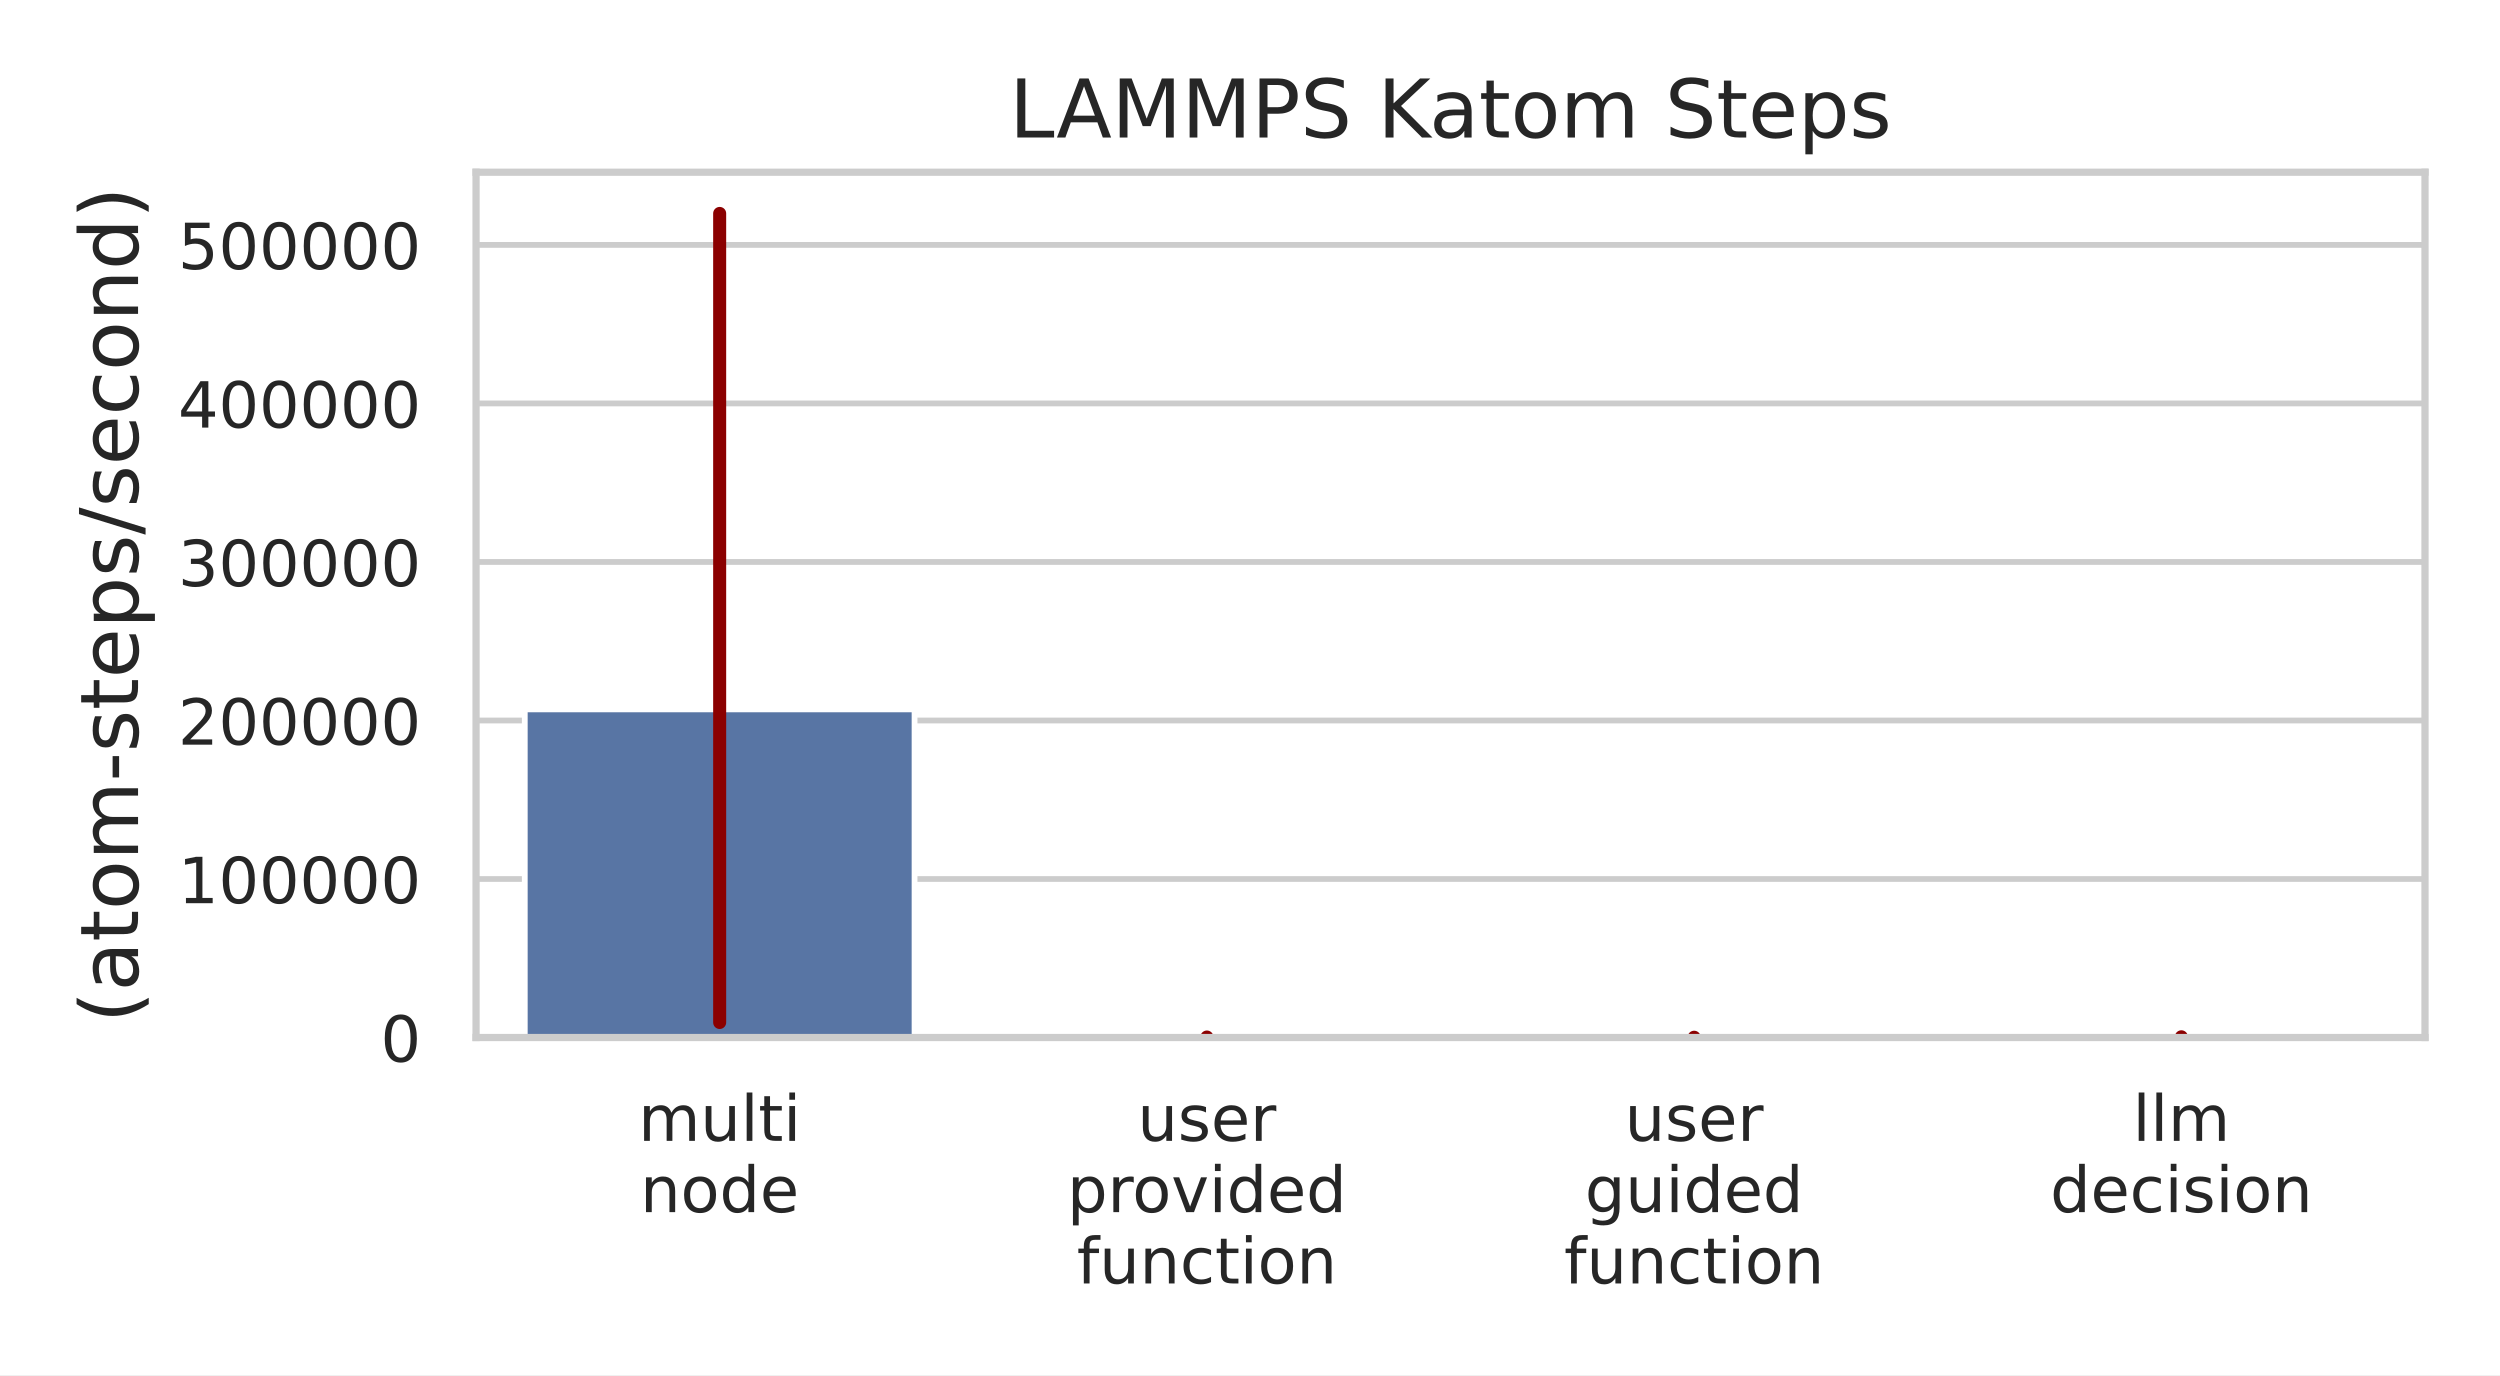
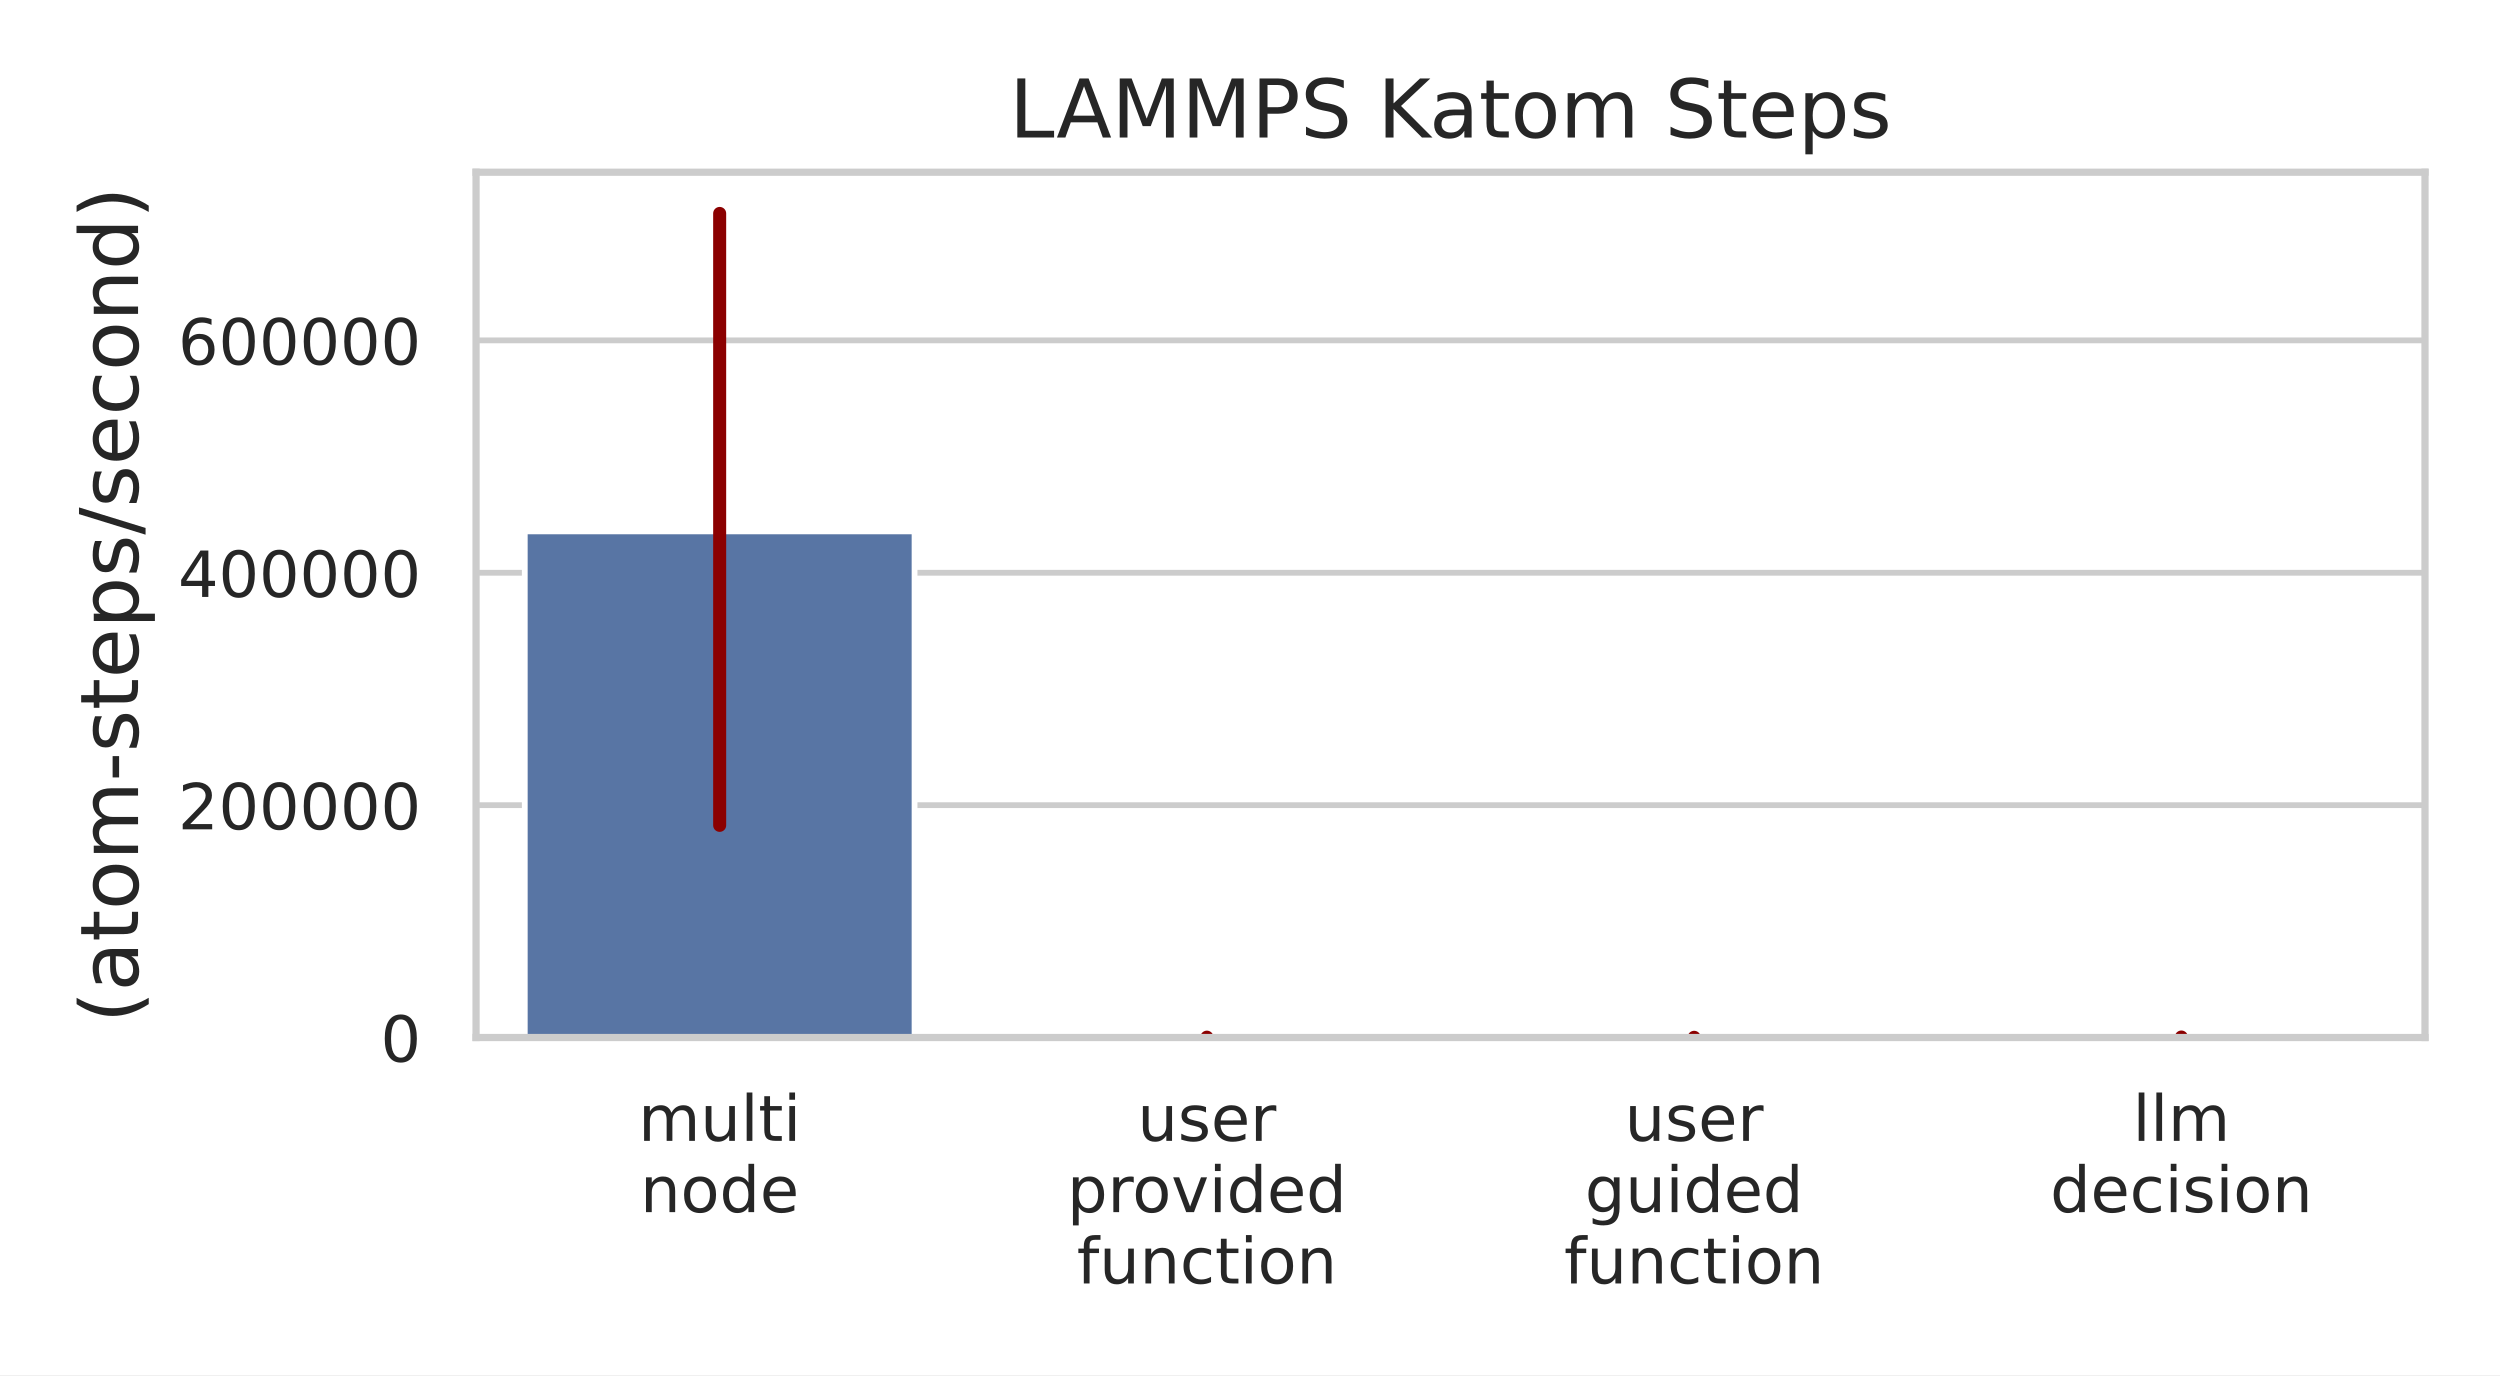
<svg xmlns="http://www.w3.org/2000/svg" xmlns:xlink="http://www.w3.org/1999/xlink" width="432pt" height="237.6pt" viewBox="0 0 432 237.6" version="1.1">
  <defs>
    <style type="text/css">*{stroke-linejoin: round; stroke-linecap: butt}</style>
  </defs>
  <g id="figure_1">
    <g id="patch_1">
      <path d="M 0 237.6  L 432 237.6  L 432 0  L 0 0  z " style="fill: #ffffff" />
    </g>
    <g id="axes_1">
      <g id="patch_2">
        <path d="M 82.26 179.284  L 419.04 179.284  L 419.04 29.76  L 82.26 29.76  z " style="fill: #ffffff" />
      </g>
      <g id="matplotlib.axis_1">
        <g id="xtick_1">
          <g id="text_1">
            <g style="fill: #262626" transform="translate(110.3024 197.1423) scale(0.11 -0.11)">
              <defs>
                <path id="DejaVuSans-6d" d="M 3328 2828  Q 3544 3216 3844 3400  Q 4144 3584 4550 3584  Q 5097 3584 5394 3201  Q 5691 2819 5691 2113  L 5691 0  L 5113 0  L 5113 2094  Q 5113 2597 4934 2840  Q 4756 3084 4391 3084  Q 3944 3084 3684 2787  Q 3425 2491 3425 1978  L 3425 0  L 2847 0  L 2847 2094  Q 2847 2600 2669 2842  Q 2491 3084 2119 3084  Q 1678 3084 1418 2786  Q 1159 2488 1159 1978  L 1159 0  L 581 0  L 581 3500  L 1159 3500  L 1159 2956  Q 1356 3278 1631 3431  Q 1906 3584 2284 3584  Q 2666 3584 2933 3390  Q 3200 3197 3328 2828  z " transform="scale(0.015625)" />
                <path id="DejaVuSans-75" d="M 544 1381  L 544 3500  L 1119 3500  L 1119 1403  Q 1119 906 1312 657  Q 1506 409 1894 409  Q 2359 409 2629 706  Q 2900 1003 2900 1516  L 2900 3500  L 3475 3500  L 3475 0  L 2900 0  L 2900 538  Q 2691 219 2414 64  Q 2138 -91 1772 -91  Q 1169 -91 856 284  Q 544 659 544 1381  z M 1991 3584  L 1991 3584  z " transform="scale(0.015625)" />
                <path id="DejaVuSans-6c" d="M 603 4863  L 1178 4863  L 1178 0  L 603 0  L 603 4863  z " transform="scale(0.015625)" />
                <path id="DejaVuSans-74" d="M 1172 4494  L 1172 3500  L 2356 3500  L 2356 3053  L 1172 3053  L 1172 1153  Q 1172 725 1289 603  Q 1406 481 1766 481  L 2356 481  L 2356 0  L 1766 0  Q 1100 0 847 248  Q 594 497 594 1153  L 594 3053  L 172 3053  L 172 3500  L 594 3500  L 594 4494  L 1172 4494  z " transform="scale(0.015625)" />
                <path id="DejaVuSans-69" d="M 603 3500  L 1178 3500  L 1178 0  L 603 0  L 603 3500  z M 603 4863  L 1178 4863  L 1178 4134  L 603 4134  L 603 4863  z " transform="scale(0.015625)" />
              </defs>
              <use xlink:href="#DejaVuSans-6d" />
              <use xlink:href="#DejaVuSans-75" x="97.412" />
              <use xlink:href="#DejaVuSans-6c" x="160.791" />
              <use xlink:href="#DejaVuSans-74" x="188.574" />
              <use xlink:href="#DejaVuSans-69" x="227.783" />
            </g>
            <g style="fill: #262626" transform="translate(110.6307 209.4599) scale(0.11 -0.11)">
              <defs>
                <path id="DejaVuSans-6e" d="M 3513 2113  L 3513 0  L 2938 0  L 2938 2094  Q 2938 2591 2744 2837  Q 2550 3084 2163 3084  Q 1697 3084 1428 2787  Q 1159 2491 1159 1978  L 1159 0  L 581 0  L 581 3500  L 1159 3500  L 1159 2956  Q 1366 3272 1645 3428  Q 1925 3584 2291 3584  Q 2894 3584 3203 3211  Q 3513 2838 3513 2113  z " transform="scale(0.015625)" />
                <path id="DejaVuSans-6f" d="M 1959 3097  Q 1497 3097 1228 2736  Q 959 2375 959 1747  Q 959 1119 1226 758  Q 1494 397 1959 397  Q 2419 397 2687 759  Q 2956 1122 2956 1747  Q 2956 2369 2687 2733  Q 2419 3097 1959 3097  z M 1959 3584  Q 2709 3584 3137 3096  Q 3566 2609 3566 1747  Q 3566 888 3137 398  Q 2709 -91 1959 -91  Q 1206 -91 779 398  Q 353 888 353 1747  Q 353 2609 779 3096  Q 1206 3584 1959 3584  z " transform="scale(0.015625)" />
                <path id="DejaVuSans-64" d="M 2906 2969  L 2906 4863  L 3481 4863  L 3481 0  L 2906 0  L 2906 525  Q 2725 213 2448 61  Q 2172 -91 1784 -91  Q 1150 -91 751 415  Q 353 922 353 1747  Q 353 2572 751 3078  Q 1150 3584 1784 3584  Q 2172 3584 2448 3432  Q 2725 3281 2906 2969  z M 947 1747  Q 947 1113 1208 752  Q 1469 391 1925 391  Q 2381 391 2643 752  Q 2906 1113 2906 1747  Q 2906 2381 2643 2742  Q 2381 3103 1925 3103  Q 1469 3103 1208 2742  Q 947 2381 947 1747  z " transform="scale(0.015625)" />
                <path id="DejaVuSans-65" d="M 3597 1894  L 3597 1613  L 953 1613  Q 991 1019 1311 708  Q 1631 397 2203 397  Q 2534 397 2845 478  Q 3156 559 3463 722  L 3463 178  Q 3153 47 2828 -22  Q 2503 -91 2169 -91  Q 1331 -91 842 396  Q 353 884 353 1716  Q 353 2575 817 3079  Q 1281 3584 2069 3584  Q 2775 3584 3186 3129  Q 3597 2675 3597 1894  z M 3022 2063  Q 3016 2534 2758 2815  Q 2500 3097 2075 3097  Q 1594 3097 1305 2825  Q 1016 2553 972 2059  L 3022 2063  z " transform="scale(0.015625)" />
              </defs>
              <use xlink:href="#DejaVuSans-6e" />
              <use xlink:href="#DejaVuSans-6f" x="63.379" />
              <use xlink:href="#DejaVuSans-64" x="124.561" />
              <use xlink:href="#DejaVuSans-65" x="188.037" />
            </g>
          </g>
        </g>
        <g id="xtick_2">
          <g id="text_2">
            <g style="fill: #262626" transform="translate(196.5565 197.1423) scale(0.11 -0.11)">
              <defs>
                <path id="DejaVuSans-73" d="M 2834 3397  L 2834 2853  Q 2591 2978 2328 3040  Q 2066 3103 1784 3103  Q 1356 3103 1142 2972  Q 928 2841 928 2578  Q 928 2378 1081 2264  Q 1234 2150 1697 2047  L 1894 2003  Q 2506 1872 2764 1633  Q 3022 1394 3022 966  Q 3022 478 2636 193  Q 2250 -91 1575 -91  Q 1294 -91 989 -36  Q 684 19 347 128  L 347 722  Q 666 556 975 473  Q 1284 391 1588 391  Q 1994 391 2212 530  Q 2431 669 2431 922  Q 2431 1156 2273 1281  Q 2116 1406 1581 1522  L 1381 1569  Q 847 1681 609 1914  Q 372 2147 372 2553  Q 372 3047 722 3315  Q 1072 3584 1716 3584  Q 2034 3584 2315 3537  Q 2597 3491 2834 3397  z " transform="scale(0.015625)" />
                <path id="DejaVuSans-72" d="M 2631 2963  Q 2534 3019 2420 3045  Q 2306 3072 2169 3072  Q 1681 3072 1420 2755  Q 1159 2438 1159 1844  L 1159 0  L 581 0  L 581 3500  L 1159 3500  L 1159 2956  Q 1341 3275 1631 3429  Q 1922 3584 2338 3584  Q 2397 3584 2469 3576  Q 2541 3569 2628 3553  L 2631 2963  z " transform="scale(0.015625)" />
              </defs>
              <use xlink:href="#DejaVuSans-75" />
              <use xlink:href="#DejaVuSans-73" x="63.379" />
              <use xlink:href="#DejaVuSans-65" x="115.479" />
              <use xlink:href="#DejaVuSans-72" x="177.002" />
            </g>
            <g style="fill: #262626" transform="translate(184.4075 209.4599) scale(0.11 -0.11)">
              <defs>
                <path id="DejaVuSans-70" d="M 1159 525  L 1159 -1331  L 581 -1331  L 581 3500  L 1159 3500  L 1159 2969  Q 1341 3281 1617 3432  Q 1894 3584 2278 3584  Q 2916 3584 3314 3078  Q 3713 2572 3713 1747  Q 3713 922 3314 415  Q 2916 -91 2278 -91  Q 1894 -91 1617 61  Q 1341 213 1159 525  z M 3116 1747  Q 3116 2381 2855 2742  Q 2594 3103 2138 3103  Q 1681 3103 1420 2742  Q 1159 2381 1159 1747  Q 1159 1113 1420 752  Q 1681 391 2138 391  Q 2594 391 2855 752  Q 3116 1113 3116 1747  z " transform="scale(0.015625)" />
                <path id="DejaVuSans-76" d="M 191 3500  L 800 3500  L 1894 563  L 2988 3500  L 3597 3500  L 2284 0  L 1503 0  L 191 3500  z " transform="scale(0.015625)" />
              </defs>
              <use xlink:href="#DejaVuSans-70" />
              <use xlink:href="#DejaVuSans-72" x="63.477" />
              <use xlink:href="#DejaVuSans-6f" x="102.34" />
              <use xlink:href="#DejaVuSans-76" x="163.521" />
              <use xlink:href="#DejaVuSans-69" x="222.701" />
              <use xlink:href="#DejaVuSans-64" x="250.484" />
              <use xlink:href="#DejaVuSans-65" x="313.961" />
              <use xlink:href="#DejaVuSans-64" x="375.484" />
            </g>
            <g style="fill: #262626" transform="translate(186.0859 221.7775) scale(0.11 -0.11)">
              <defs>
                <path id="DejaVuSans-66" d="M 2375 4863  L 2375 4384  L 1825 4384  Q 1516 4384 1395 4259  Q 1275 4134 1275 3809  L 1275 3500  L 2222 3500  L 2222 3053  L 1275 3053  L 1275 0  L 697 0  L 697 3053  L 147 3053  L 147 3500  L 697 3500  L 697 3744  Q 697 4328 969 4595  Q 1241 4863 1831 4863  L 2375 4863  z " transform="scale(0.015625)" />
                <path id="DejaVuSans-63" d="M 3122 3366  L 3122 2828  Q 2878 2963 2633 3030  Q 2388 3097 2138 3097  Q 1578 3097 1268 2742  Q 959 2388 959 1747  Q 959 1106 1268 751  Q 1578 397 2138 397  Q 2388 397 2633 464  Q 2878 531 3122 666  L 3122 134  Q 2881 22 2623 -34  Q 2366 -91 2075 -91  Q 1284 -91 818 406  Q 353 903 353 1747  Q 353 2603 823 3093  Q 1294 3584 2113 3584  Q 2378 3584 2631 3529  Q 2884 3475 3122 3366  z " transform="scale(0.015625)" />
              </defs>
              <use xlink:href="#DejaVuSans-66" />
              <use xlink:href="#DejaVuSans-75" x="35.205" />
              <use xlink:href="#DejaVuSans-6e" x="98.584" />
              <use xlink:href="#DejaVuSans-63" x="161.963" />
              <use xlink:href="#DejaVuSans-74" x="216.943" />
              <use xlink:href="#DejaVuSans-69" x="256.152" />
              <use xlink:href="#DejaVuSans-6f" x="283.936" />
              <use xlink:href="#DejaVuSans-6e" x="345.117" />
            </g>
          </g>
        </g>
        <g id="xtick_3">
          <g id="text_3">
            <g style="fill: #262626" transform="translate(280.7515 197.1423) scale(0.11 -0.11)">
              <use xlink:href="#DejaVuSans-75" />
              <use xlink:href="#DejaVuSans-73" x="63.379" />
              <use xlink:href="#DejaVuSans-65" x="115.479" />
              <use xlink:href="#DejaVuSans-72" x="177.002" />
            </g>
            <g style="fill: #262626" transform="translate(273.8748 209.4599) scale(0.11 -0.11)">
              <defs>
                <path id="DejaVuSans-67" d="M 2906 1791  Q 2906 2416 2648 2759  Q 2391 3103 1925 3103  Q 1463 3103 1205 2759  Q 947 2416 947 1791  Q 947 1169 1205 825  Q 1463 481 1925 481  Q 2391 481 2648 825  Q 2906 1169 2906 1791  z M 3481 434  Q 3481 -459 3084 -895  Q 2688 -1331 1869 -1331  Q 1566 -1331 1297 -1286  Q 1028 -1241 775 -1147  L 775 -588  Q 1028 -725 1275 -790  Q 1522 -856 1778 -856  Q 2344 -856 2625 -561  Q 2906 -266 2906 331  L 2906 616  Q 2728 306 2450 153  Q 2172 0 1784 0  Q 1141 0 747 490  Q 353 981 353 1791  Q 353 2603 747 3093  Q 1141 3584 1784 3584  Q 2172 3584 2450 3431  Q 2728 3278 2906 2969  L 2906 3500  L 3481 3500  L 3481 434  z " transform="scale(0.015625)" />
              </defs>
              <use xlink:href="#DejaVuSans-67" />
              <use xlink:href="#DejaVuSans-75" x="63.477" />
              <use xlink:href="#DejaVuSans-69" x="126.855" />
              <use xlink:href="#DejaVuSans-64" x="154.639" />
              <use xlink:href="#DejaVuSans-65" x="218.115" />
              <use xlink:href="#DejaVuSans-64" x="279.639" />
            </g>
            <g style="fill: #262626" transform="translate(270.2809 221.7775) scale(0.11 -0.11)">
              <use xlink:href="#DejaVuSans-66" />
              <use xlink:href="#DejaVuSans-75" x="35.205" />
              <use xlink:href="#DejaVuSans-6e" x="98.584" />
              <use xlink:href="#DejaVuSans-63" x="161.963" />
              <use xlink:href="#DejaVuSans-74" x="216.943" />
              <use xlink:href="#DejaVuSans-69" x="256.152" />
              <use xlink:href="#DejaVuSans-6f" x="283.936" />
              <use xlink:href="#DejaVuSans-6e" x="345.117" />
            </g>
          </g>
        </g>
        <g id="xtick_4">
          <g id="text_4">
            <g style="fill: #262626" transform="translate(368.5292 197.1423) scale(0.11 -0.11)">
              <use xlink:href="#DejaVuSans-6c" />
              <use xlink:href="#DejaVuSans-6c" x="27.783" />
              <use xlink:href="#DejaVuSans-6d" x="55.566" />
            </g>
            <g style="fill: #262626" transform="translate(354.2705 209.4599) scale(0.11 -0.11)">
              <use xlink:href="#DejaVuSans-64" />
              <use xlink:href="#DejaVuSans-65" x="63.477" />
              <use xlink:href="#DejaVuSans-63" x="125" />
              <use xlink:href="#DejaVuSans-69" x="179.98" />
              <use xlink:href="#DejaVuSans-73" x="207.764" />
              <use xlink:href="#DejaVuSans-69" x="259.863" />
              <use xlink:href="#DejaVuSans-6f" x="287.646" />
              <use xlink:href="#DejaVuSans-6e" x="348.828" />
            </g>
          </g>
        </g>
      </g>
      <g id="matplotlib.axis_2">
        <g id="ytick_1">
          <g id="line2d_1">
-             <path d="M 82.26 179.284  L 419.04 179.284  " clip-path="url(#pa0a6a386c2)" style="fill: none; stroke: #cccccc; stroke-linecap: round" />
+             <path d="M 82.26 179.284  L 419.04 179.284  " clip-path="url(#p9cb5e65113)" style="fill: none; stroke: #cccccc; stroke-linecap: round" />
          </g>
          <g id="text_5">
            <g style="fill: #262626" transform="translate(65.76125 183.4631) scale(0.11 -0.11)">
              <defs>
                <path id="DejaVuSans-30" d="M 2034 4250  Q 1547 4250 1301 3770  Q 1056 3291 1056 2328  Q 1056 1369 1301 889  Q 1547 409 2034 409  Q 2525 409 2770 889  Q 3016 1369 3016 2328  Q 3016 3291 2770 3770  Q 2525 4250 2034 4250  z M 2034 4750  Q 2819 4750 3233 4129  Q 3647 3509 3647 2328  Q 3647 1150 3233 529  Q 2819 -91 2034 -91  Q 1250 -91 836 529  Q 422 1150 422 2328  Q 422 3509 836 4129  Q 1250 4750 2034 4750  z " transform="scale(0.015625)" />
              </defs>
              <use xlink:href="#DejaVuSans-30" />
            </g>
          </g>
        </g>
        <g id="ytick_2">
          <g id="line2d_2">
-             <path d="M 82.26 151.891  L 419.04 151.891  " clip-path="url(#pa0a6a386c2)" style="fill: none; stroke: #cccccc; stroke-linecap: round" />
+             <path d="M 82.26 139.128  L 419.04 139.128  " clip-path="url(#p9cb5e65113)" style="fill: none; stroke: #cccccc; stroke-linecap: round" />
          </g>
          <g id="text_6">
-             <g style="fill: #262626" transform="translate(30.7675 156.0703) scale(0.11 -0.11)">
-               <defs>
-                 <path id="DejaVuSans-31" d="M 794 531  L 1825 531  L 1825 4091  L 703 3866  L 703 4441  L 1819 4666  L 2450 4666  L 2450 531  L 3481 531  L 3481 0  L 794 0  L 794 531  z " transform="scale(0.015625)" />
-               </defs>
-               <use xlink:href="#DejaVuSans-31" />
-               <use xlink:href="#DejaVuSans-30" x="63.623" />
-               <use xlink:href="#DejaVuSans-30" x="127.246" />
-               <use xlink:href="#DejaVuSans-30" x="190.869" />
-               <use xlink:href="#DejaVuSans-30" x="254.492" />
-               <use xlink:href="#DejaVuSans-30" x="318.115" />
-             </g>
-           </g>
-         </g>
-         <g id="ytick_3">
-           <g id="line2d_3">
-             <path d="M 82.26 124.498  L 419.04 124.498  " clip-path="url(#pa0a6a386c2)" style="fill: none; stroke: #cccccc; stroke-linecap: round" />
-           </g>
-           <g id="text_7">
-             <g style="fill: #262626" transform="translate(30.7675 128.6774) scale(0.11 -0.11)">
+             <g style="fill: #262626" transform="translate(30.7675 143.3069) scale(0.11 -0.11)">
              <defs>
                <path id="DejaVuSans-32" d="M 1228 531  L 3431 531  L 3431 0  L 469 0  L 469 531  Q 828 903 1448 1529  Q 2069 2156 2228 2338  Q 2531 2678 2651 2914  Q 2772 3150 2772 3378  Q 2772 3750 2511 3984  Q 2250 4219 1831 4219  Q 1534 4219 1204 4116  Q 875 4013 500 3803  L 500 4441  Q 881 4594 1212 4672  Q 1544 4750 1819 4750  Q 2544 4750 2975 4387  Q 3406 4025 3406 3419  Q 3406 3131 3298 2873  Q 3191 2616 2906 2266  Q 2828 2175 2409 1742  Q 1991 1309 1228 531  z " transform="scale(0.015625)" />
              </defs>
              <use xlink:href="#DejaVuSans-32" />
              <use xlink:href="#DejaVuSans-30" x="63.623" />
              <use xlink:href="#DejaVuSans-30" x="127.246" />
              <use xlink:href="#DejaVuSans-30" x="190.869" />
              <use xlink:href="#DejaVuSans-30" x="254.492" />
              <use xlink:href="#DejaVuSans-30" x="318.115" />
            </g>
          </g>
        </g>
-         <g id="ytick_4">
-           <g id="line2d_4">
-             <path d="M 82.26 97.105  L 419.04 97.105  " clip-path="url(#pa0a6a386c2)" style="fill: none; stroke: #cccccc; stroke-linecap: round" />
-           </g>
-           <g id="text_8">
-             <g style="fill: #262626" transform="translate(30.7675 101.2845) scale(0.11 -0.11)">
-               <defs>
-                 <path id="DejaVuSans-33" d="M 2597 2516  Q 3050 2419 3304 2112  Q 3559 1806 3559 1356  Q 3559 666 3084 287  Q 2609 -91 1734 -91  Q 1441 -91 1130 -33  Q 819 25 488 141  L 488 750  Q 750 597 1062 519  Q 1375 441 1716 441  Q 2309 441 2620 675  Q 2931 909 2931 1356  Q 2931 1769 2642 2001  Q 2353 2234 1838 2234  L 1294 2234  L 1294 2753  L 1863 2753  Q 2328 2753 2575 2939  Q 2822 3125 2822 3475  Q 2822 3834 2567 4026  Q 2313 4219 1838 4219  Q 1578 4219 1281 4162  Q 984 4106 628 3988  L 628 4550  Q 988 4650 1302 4700  Q 1616 4750 1894 4750  Q 2613 4750 3031 4423  Q 3450 4097 3450 3541  Q 3450 3153 3228 2886  Q 3006 2619 2597 2516  z " transform="scale(0.015625)" />
-               </defs>
-               <use xlink:href="#DejaVuSans-33" />
-               <use xlink:href="#DejaVuSans-30" x="63.623" />
-               <use xlink:href="#DejaVuSans-30" x="127.246" />
-               <use xlink:href="#DejaVuSans-30" x="190.869" />
-               <use xlink:href="#DejaVuSans-30" x="254.492" />
-               <use xlink:href="#DejaVuSans-30" x="318.115" />
-             </g>
-           </g>
-         </g>
-         <g id="ytick_5">
-           <g id="line2d_5">
-             <path d="M 82.26 69.712  L 419.04 69.712  " clip-path="url(#pa0a6a386c2)" style="fill: none; stroke: #cccccc; stroke-linecap: round" />
-           </g>
-           <g id="text_9">
-             <g style="fill: #262626" transform="translate(30.7675 73.89159) scale(0.11 -0.11)">
+         <g id="ytick_3">
+           <g id="line2d_3">
+             <path d="M 82.26 98.972  L 419.04 98.972  " clip-path="url(#p9cb5e65113)" style="fill: none; stroke: #cccccc; stroke-linecap: round" />
+           </g>
+           <g id="text_7">
+             <g style="fill: #262626" transform="translate(30.7675 103.1507) scale(0.11 -0.11)">
              <defs>
                <path id="DejaVuSans-34" d="M 2419 4116  L 825 1625  L 2419 1625  L 2419 4116  z M 2253 4666  L 3047 4666  L 3047 1625  L 3713 1625  L 3713 1100  L 3047 1100  L 3047 0  L 2419 0  L 2419 1100  L 313 1100  L 313 1709  L 2253 4666  z " transform="scale(0.015625)" />
              </defs>
              <use xlink:href="#DejaVuSans-34" />
              <use xlink:href="#DejaVuSans-30" x="63.623" />
              <use xlink:href="#DejaVuSans-30" x="127.246" />
              <use xlink:href="#DejaVuSans-30" x="190.869" />
              <use xlink:href="#DejaVuSans-30" x="254.492" />
              <use xlink:href="#DejaVuSans-30" x="318.115" />
            </g>
          </g>
        </g>
-         <g id="ytick_6">
-           <g id="line2d_6">
-             <path d="M 82.26 42.32  L 419.04 42.32  " clip-path="url(#pa0a6a386c2)" style="fill: none; stroke: #cccccc; stroke-linecap: round" />
-           </g>
-           <g id="text_10">
-             <g style="fill: #262626" transform="translate(30.7675 46.49871) scale(0.11 -0.11)">
-               <defs>
-                 <path id="DejaVuSans-35" d="M 691 4666  L 3169 4666  L 3169 4134  L 1269 4134  L 1269 2991  Q 1406 3038 1543 3061  Q 1681 3084 1819 3084  Q 2600 3084 3056 2656  Q 3513 2228 3513 1497  Q 3513 744 3044 326  Q 2575 -91 1722 -91  Q 1428 -91 1123 -41  Q 819 9 494 109  L 494 744  Q 775 591 1075 516  Q 1375 441 1709 441  Q 2250 441 2565 725  Q 2881 1009 2881 1497  Q 2881 1984 2565 2268  Q 2250 2553 1709 2553  Q 1456 2553 1204 2497  Q 953 2441 691 2322  L 691 4666  z " transform="scale(0.015625)" />
-               </defs>
-               <use xlink:href="#DejaVuSans-35" />
+         <g id="ytick_4">
+           <g id="line2d_4">
+             <path d="M 82.26 58.815  L 419.04 58.815  " clip-path="url(#p9cb5e65113)" style="fill: none; stroke: #cccccc; stroke-linecap: round" />
+           </g>
+           <g id="text_8">
+             <g style="fill: #262626" transform="translate(30.7675 62.99444) scale(0.11 -0.11)">
+               <defs>
+                 <path id="DejaVuSans-36" d="M 2113 2584  Q 1688 2584 1439 2293  Q 1191 2003 1191 1497  Q 1191 994 1439 701  Q 1688 409 2113 409  Q 2538 409 2786 701  Q 3034 994 3034 1497  Q 3034 2003 2786 2293  Q 2538 2584 2113 2584  z M 3366 4563  L 3366 3988  Q 3128 4100 2886 4159  Q 2644 4219 2406 4219  Q 1781 4219 1451 3797  Q 1122 3375 1075 2522  Q 1259 2794 1537 2939  Q 1816 3084 2150 3084  Q 2853 3084 3261 2657  Q 3669 2231 3669 1497  Q 3669 778 3244 343  Q 2819 -91 2113 -91  Q 1303 -91 875 529  Q 447 1150 447 2328  Q 447 3434 972 4092  Q 1497 4750 2381 4750  Q 2619 4750 2861 4703  Q 3103 4656 3366 4563  z " transform="scale(0.015625)" />
+               </defs>
+               <use xlink:href="#DejaVuSans-36" />
              <use xlink:href="#DejaVuSans-30" x="63.623" />
              <use xlink:href="#DejaVuSans-30" x="127.246" />
              <use xlink:href="#DejaVuSans-30" x="190.869" />
              <use xlink:href="#DejaVuSans-30" x="254.492" />
              <use xlink:href="#DejaVuSans-30" x="318.115" />
            </g>
          </g>
        </g>
-         <g id="text_11">
+         <g id="text_9">
          <g style="fill: #262626" transform="translate(23.85594 176.7576) rotate(-90) scale(0.14 -0.14)">
            <defs>
              <path id="DejaVuSans-28" d="M 1984 4856  Q 1566 4138 1362 3434  Q 1159 2731 1159 2009  Q 1159 1288 1364 580  Q 1569 -128 1984 -844  L 1484 -844  Q 1016 -109 783 600  Q 550 1309 550 2009  Q 550 2706 781 3412  Q 1013 4119 1484 4856  L 1984 4856  z " transform="scale(0.015625)" />
              <path id="DejaVuSans-61" d="M 2194 1759  Q 1497 1759 1228 1600  Q 959 1441 959 1056  Q 959 750 1161 570  Q 1363 391 1709 391  Q 2188 391 2477 730  Q 2766 1069 2766 1631  L 2766 1759  L 2194 1759  z M 3341 1997  L 3341 0  L 2766 0  L 2766 531  Q 2569 213 2275 61  Q 1981 -91 1556 -91  Q 1019 -91 701 211  Q 384 513 384 1019  Q 384 1609 779 1909  Q 1175 2209 1959 2209  L 2766 2209  L 2766 2266  Q 2766 2663 2505 2880  Q 2244 3097 1772 3097  Q 1472 3097 1187 3025  Q 903 2953 641 2809  L 641 3341  Q 956 3463 1253 3523  Q 1550 3584 1831 3584  Q 2591 3584 2966 3190  Q 3341 2797 3341 1997  z " transform="scale(0.015625)" />
              <path id="DejaVuSans-2d" d="M 313 2009  L 1997 2009  L 1997 1497  L 313 1497  L 313 2009  z " transform="scale(0.015625)" />
              <path id="DejaVuSans-2f" d="M 1625 4666  L 2156 4666  L 531 -594  L 0 -594  L 1625 4666  z " transform="scale(0.015625)" />
              <path id="DejaVuSans-29" d="M 513 4856  L 1013 4856  Q 1481 4119 1714 3412  Q 1947 2706 1947 2009  Q 1947 1309 1714 600  Q 1481 -109 1013 -844  L 513 -844  Q 928 -128 1133 580  Q 1338 1288 1338 2009  Q 1338 2731 1133 3434  Q 928 4138 513 4856  z " transform="scale(0.015625)" />
            </defs>
            <use xlink:href="#DejaVuSans-28" />
            <use xlink:href="#DejaVuSans-61" x="39.014" />
            <use xlink:href="#DejaVuSans-74" x="100.293" />
            <use xlink:href="#DejaVuSans-6f" x="139.502" />
            <use xlink:href="#DejaVuSans-6d" x="200.684" />
            <use xlink:href="#DejaVuSans-2d" x="298.096" />
            <use xlink:href="#DejaVuSans-73" x="334.18" />
            <use xlink:href="#DejaVuSans-74" x="386.279" />
            <use xlink:href="#DejaVuSans-65" x="425.488" />
            <use xlink:href="#DejaVuSans-70" x="487.012" />
            <use xlink:href="#DejaVuSans-73" x="550.488" />
            <use xlink:href="#DejaVuSans-2f" x="602.588" />
            <use xlink:href="#DejaVuSans-73" x="636.279" />
            <use xlink:href="#DejaVuSans-65" x="688.379" />
            <use xlink:href="#DejaVuSans-63" x="749.902" />
            <use xlink:href="#DejaVuSans-6f" x="804.883" />
            <use xlink:href="#DejaVuSans-6e" x="866.064" />
            <use xlink:href="#DejaVuSans-64" x="929.443" />
            <use xlink:href="#DejaVuSans-29" x="992.92" />
          </g>
        </g>
      </g>
      <g id="patch_3">
-         <path d="M 90.68 179.284  L 158.036 179.284  L 158.036 122.585  L 90.68 122.585  z " clip-path="url(#pa0a6a386c2)" style="fill: #5875a4; stroke: #ffffff; stroke-linejoin: miter" />
+         <path d="M 90.68 179.284  L 158.036 179.284  L 158.036 91.826  L 90.68 91.826  z " clip-path="url(#p9cb5e65113)" style="fill: #5875a4; stroke: #ffffff; stroke-linejoin: miter" />
      </g>
      <g id="patch_4">
-         <path d="M 174.875 179.284  L 242.231 179.284  L 242.231 179.243  L 174.875 179.243  z " clip-path="url(#pa0a6a386c2)" style="fill: #cc8963; stroke: #ffffff; stroke-linejoin: miter" />
+         <path d="M 174.875 179.284  L 242.231 179.284  L 242.231 179.254  L 174.875 179.254  z " clip-path="url(#p9cb5e65113)" style="fill: #cc8963; stroke: #ffffff; stroke-linejoin: miter" />
      </g>
      <g id="patch_5">
-         <path d="M 259.07 179.284  L 326.425 179.284  L 326.425 179.254  L 259.07 179.254  z " clip-path="url(#pa0a6a386c2)" style="fill: #5f9e6e; stroke: #ffffff; stroke-linejoin: miter" />
+         <path d="M 259.07 179.284  L 326.425 179.284  L 326.425 179.262  L 259.07 179.262  z " clip-path="url(#p9cb5e65113)" style="fill: #5f9e6e; stroke: #ffffff; stroke-linejoin: miter" />
      </g>
      <g id="patch_6">
-         <path d="M 343.264 179.284  L 410.62 179.284  L 410.62 179.19  L 343.264 179.19  z " clip-path="url(#pa0a6a386c2)" style="fill: #b55d60; stroke: #ffffff; stroke-linejoin: miter" />
+         <path d="M 343.264 179.284  L 410.62 179.284  L 410.62 179.215  L 343.264 179.215  z " clip-path="url(#p9cb5e65113)" style="fill: #b55d60; stroke: #ffffff; stroke-linejoin: miter" />
+       </g>
+       <g id="line2d_5">
+         <path d="M 124.358 142.622  L 124.358 36.88  " clip-path="url(#p9cb5e65113)" style="fill: none; stroke: #8b0000; stroke-width: 2.25; stroke-linecap: round" />
+       </g>
+       <g id="line2d_6">
+         <path d="M 208.553 179.279  L 208.553 179.22  " clip-path="url(#p9cb5e65113)" style="fill: none; stroke: #8b0000; stroke-width: 2.25; stroke-linecap: round" />
      </g>
      <g id="line2d_7">
-         <path d="M 124.358 176.685  L 124.358 36.88  " clip-path="url(#pa0a6a386c2)" style="fill: none; stroke: #8b0000; stroke-width: 2.25; stroke-linecap: round" />
+         <path d="M 292.748 179.275  L 292.748 179.245  " clip-path="url(#p9cb5e65113)" style="fill: none; stroke: #8b0000; stroke-width: 2.25; stroke-linecap: round" />
      </g>
      <g id="line2d_8">
-         <path d="M 208.553 179.276  L 208.553 179.197  " clip-path="url(#pa0a6a386c2)" style="fill: none; stroke: #8b0000; stroke-width: 2.25; stroke-linecap: round" />
-       </g>
-       <g id="line2d_9">
-         <path d="M 292.748 179.272  L 292.748 179.233  " clip-path="url(#pa0a6a386c2)" style="fill: none; stroke: #8b0000; stroke-width: 2.25; stroke-linecap: round" />
-       </g>
-       <g id="line2d_10">
-         <path d="M 376.942 179.221  L 376.942 179.157  " clip-path="url(#pa0a6a386c2)" style="fill: none; stroke: #8b0000; stroke-width: 2.25; stroke-linecap: round" />
+         <path d="M 376.942 179.238  L 376.942 179.194  " clip-path="url(#p9cb5e65113)" style="fill: none; stroke: #8b0000; stroke-width: 2.25; stroke-linecap: round" />
      </g>
      <g id="patch_7">
        <path d="M 82.26 179.284  L 82.26 29.76  " style="fill: none; stroke: #cccccc; stroke-width: 1.25; stroke-linejoin: miter; stroke-linecap: square" />
      </g>
      <g id="patch_8">
        <path d="M 419.04 179.284  L 419.04 29.76  " style="fill: none; stroke: #cccccc; stroke-width: 1.25; stroke-linejoin: miter; stroke-linecap: square" />
      </g>
      <g id="patch_9">
        <path d="M 82.26 179.284  L 419.04 179.284  " style="fill: none; stroke: #cccccc; stroke-width: 1.25; stroke-linejoin: miter; stroke-linecap: square" />
      </g>
      <g id="patch_10">
        <path d="M 82.26 29.76  L 419.04 29.76  " style="fill: none; stroke: #cccccc; stroke-width: 1.25; stroke-linejoin: miter; stroke-linecap: square" />
      </g>
-       <g id="text_12">
+       <g id="text_10">
        <g style="fill: #262626" transform="translate(174.4211 23.76) scale(0.14 -0.14)">
          <defs>
            <path id="DejaVuSans-4c" d="M 628 4666  L 1259 4666  L 1259 531  L 3531 531  L 3531 0  L 628 0  L 628 4666  z " transform="scale(0.015625)" />
            <path id="DejaVuSans-41" d="M 2188 4044  L 1331 1722  L 3047 1722  L 2188 4044  z M 1831 4666  L 2547 4666  L 4325 0  L 3669 0  L 3244 1197  L 1141 1197  L 716 0  L 50 0  L 1831 4666  z " transform="scale(0.015625)" />
            <path id="DejaVuSans-4d" d="M 628 4666  L 1569 4666  L 2759 1491  L 3956 4666  L 4897 4666  L 4897 0  L 4281 0  L 4281 4097  L 3078 897  L 2444 897  L 1241 4097  L 1241 0  L 628 0  L 628 4666  z " transform="scale(0.015625)" />
            <path id="DejaVuSans-50" d="M 1259 4147  L 1259 2394  L 2053 2394  Q 2494 2394 2734 2622  Q 2975 2850 2975 3272  Q 2975 3691 2734 3919  Q 2494 4147 2053 4147  L 1259 4147  z M 628 4666  L 2053 4666  Q 2838 4666 3239 4311  Q 3641 3956 3641 3272  Q 3641 2581 3239 2228  Q 2838 1875 2053 1875  L 1259 1875  L 1259 0  L 628 0  L 628 4666  z " transform="scale(0.015625)" />
            <path id="DejaVuSans-53" d="M 3425 4513  L 3425 3897  Q 3066 4069 2747 4153  Q 2428 4238 2131 4238  Q 1616 4238 1336 4038  Q 1056 3838 1056 3469  Q 1056 3159 1242 3001  Q 1428 2844 1947 2747  L 2328 2669  Q 3034 2534 3370 2195  Q 3706 1856 3706 1288  Q 3706 609 3251 259  Q 2797 -91 1919 -91  Q 1588 -91 1214 -16  Q 841 59 441 206  L 441 856  Q 825 641 1194 531  Q 1563 422 1919 422  Q 2459 422 2753 634  Q 3047 847 3047 1241  Q 3047 1584 2836 1778  Q 2625 1972 2144 2069  L 1759 2144  Q 1053 2284 737 2584  Q 422 2884 422 3419  Q 422 4038 858 4394  Q 1294 4750 2059 4750  Q 2388 4750 2728 4690  Q 3069 4631 3425 4513  z " transform="scale(0.015625)" />
            <path id="DejaVuSans-20" transform="scale(0.015625)" />
            <path id="DejaVuSans-4b" d="M 628 4666  L 1259 4666  L 1259 2694  L 3353 4666  L 4166 4666  L 1850 2491  L 4331 0  L 3500 0  L 1259 2247  L 1259 0  L 628 0  L 628 4666  z " transform="scale(0.015625)" />
          </defs>
          <use xlink:href="#DejaVuSans-4c" />
          <use xlink:href="#DejaVuSans-41" x="57.963" />
          <use xlink:href="#DejaVuSans-4d" x="126.371" />
          <use xlink:href="#DejaVuSans-4d" x="212.65" />
          <use xlink:href="#DejaVuSans-50" x="298.93" />
          <use xlink:href="#DejaVuSans-53" x="359.232" />
          <use xlink:href="#DejaVuSans-20" x="422.709" />
          <use xlink:href="#DejaVuSans-4b" x="454.496" />
          <use xlink:href="#DejaVuSans-61" x="518.322" />
          <use xlink:href="#DejaVuSans-74" x="579.602" />
          <use xlink:href="#DejaVuSans-6f" x="618.811" />
          <use xlink:href="#DejaVuSans-6d" x="679.992" />
          <use xlink:href="#DejaVuSans-20" x="777.404" />
          <use xlink:href="#DejaVuSans-53" x="809.191" />
          <use xlink:href="#DejaVuSans-74" x="872.668" />
          <use xlink:href="#DejaVuSans-65" x="911.877" />
          <use xlink:href="#DejaVuSans-70" x="973.4" />
          <use xlink:href="#DejaVuSans-73" x="1036.877" />
        </g>
      </g>
    </g>
  </g>
  <defs>
-     <clipPath id="pa0a6a386c2">
+     <clipPath id="p9cb5e65113">
      <rect x="82.26" y="29.76" width="336.78" height="149.524" />
    </clipPath>
  </defs>
</svg>
